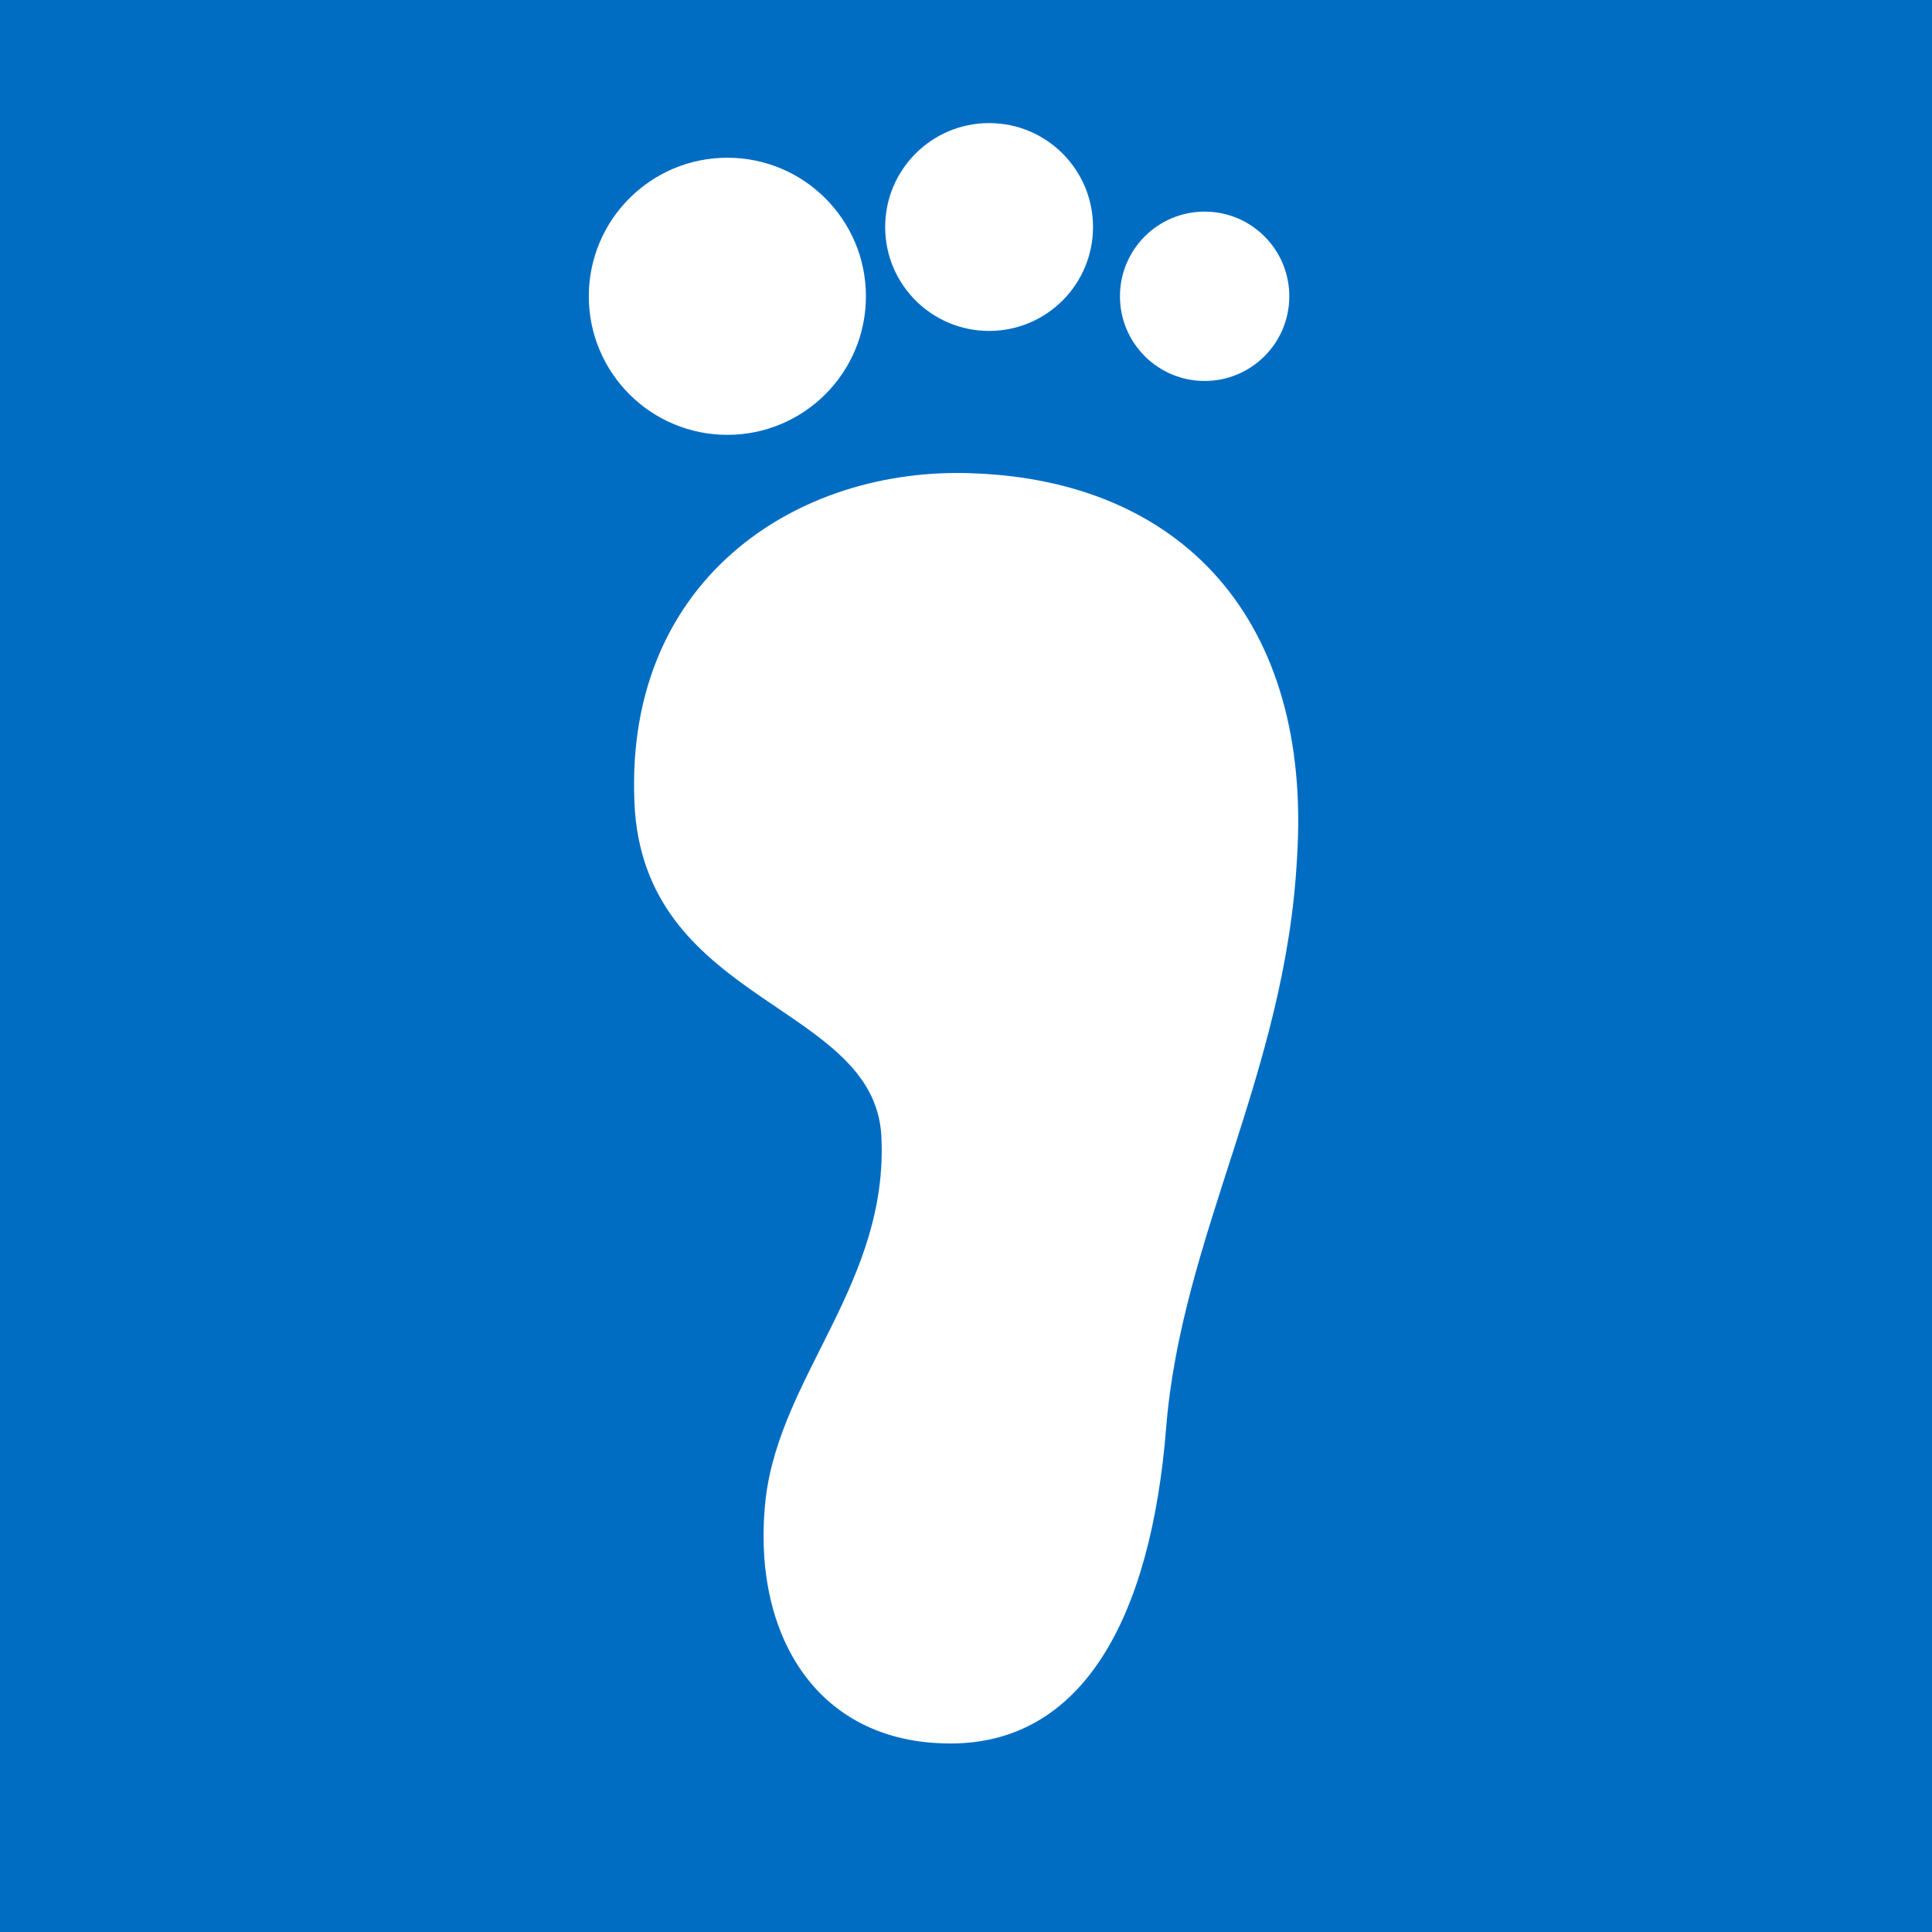
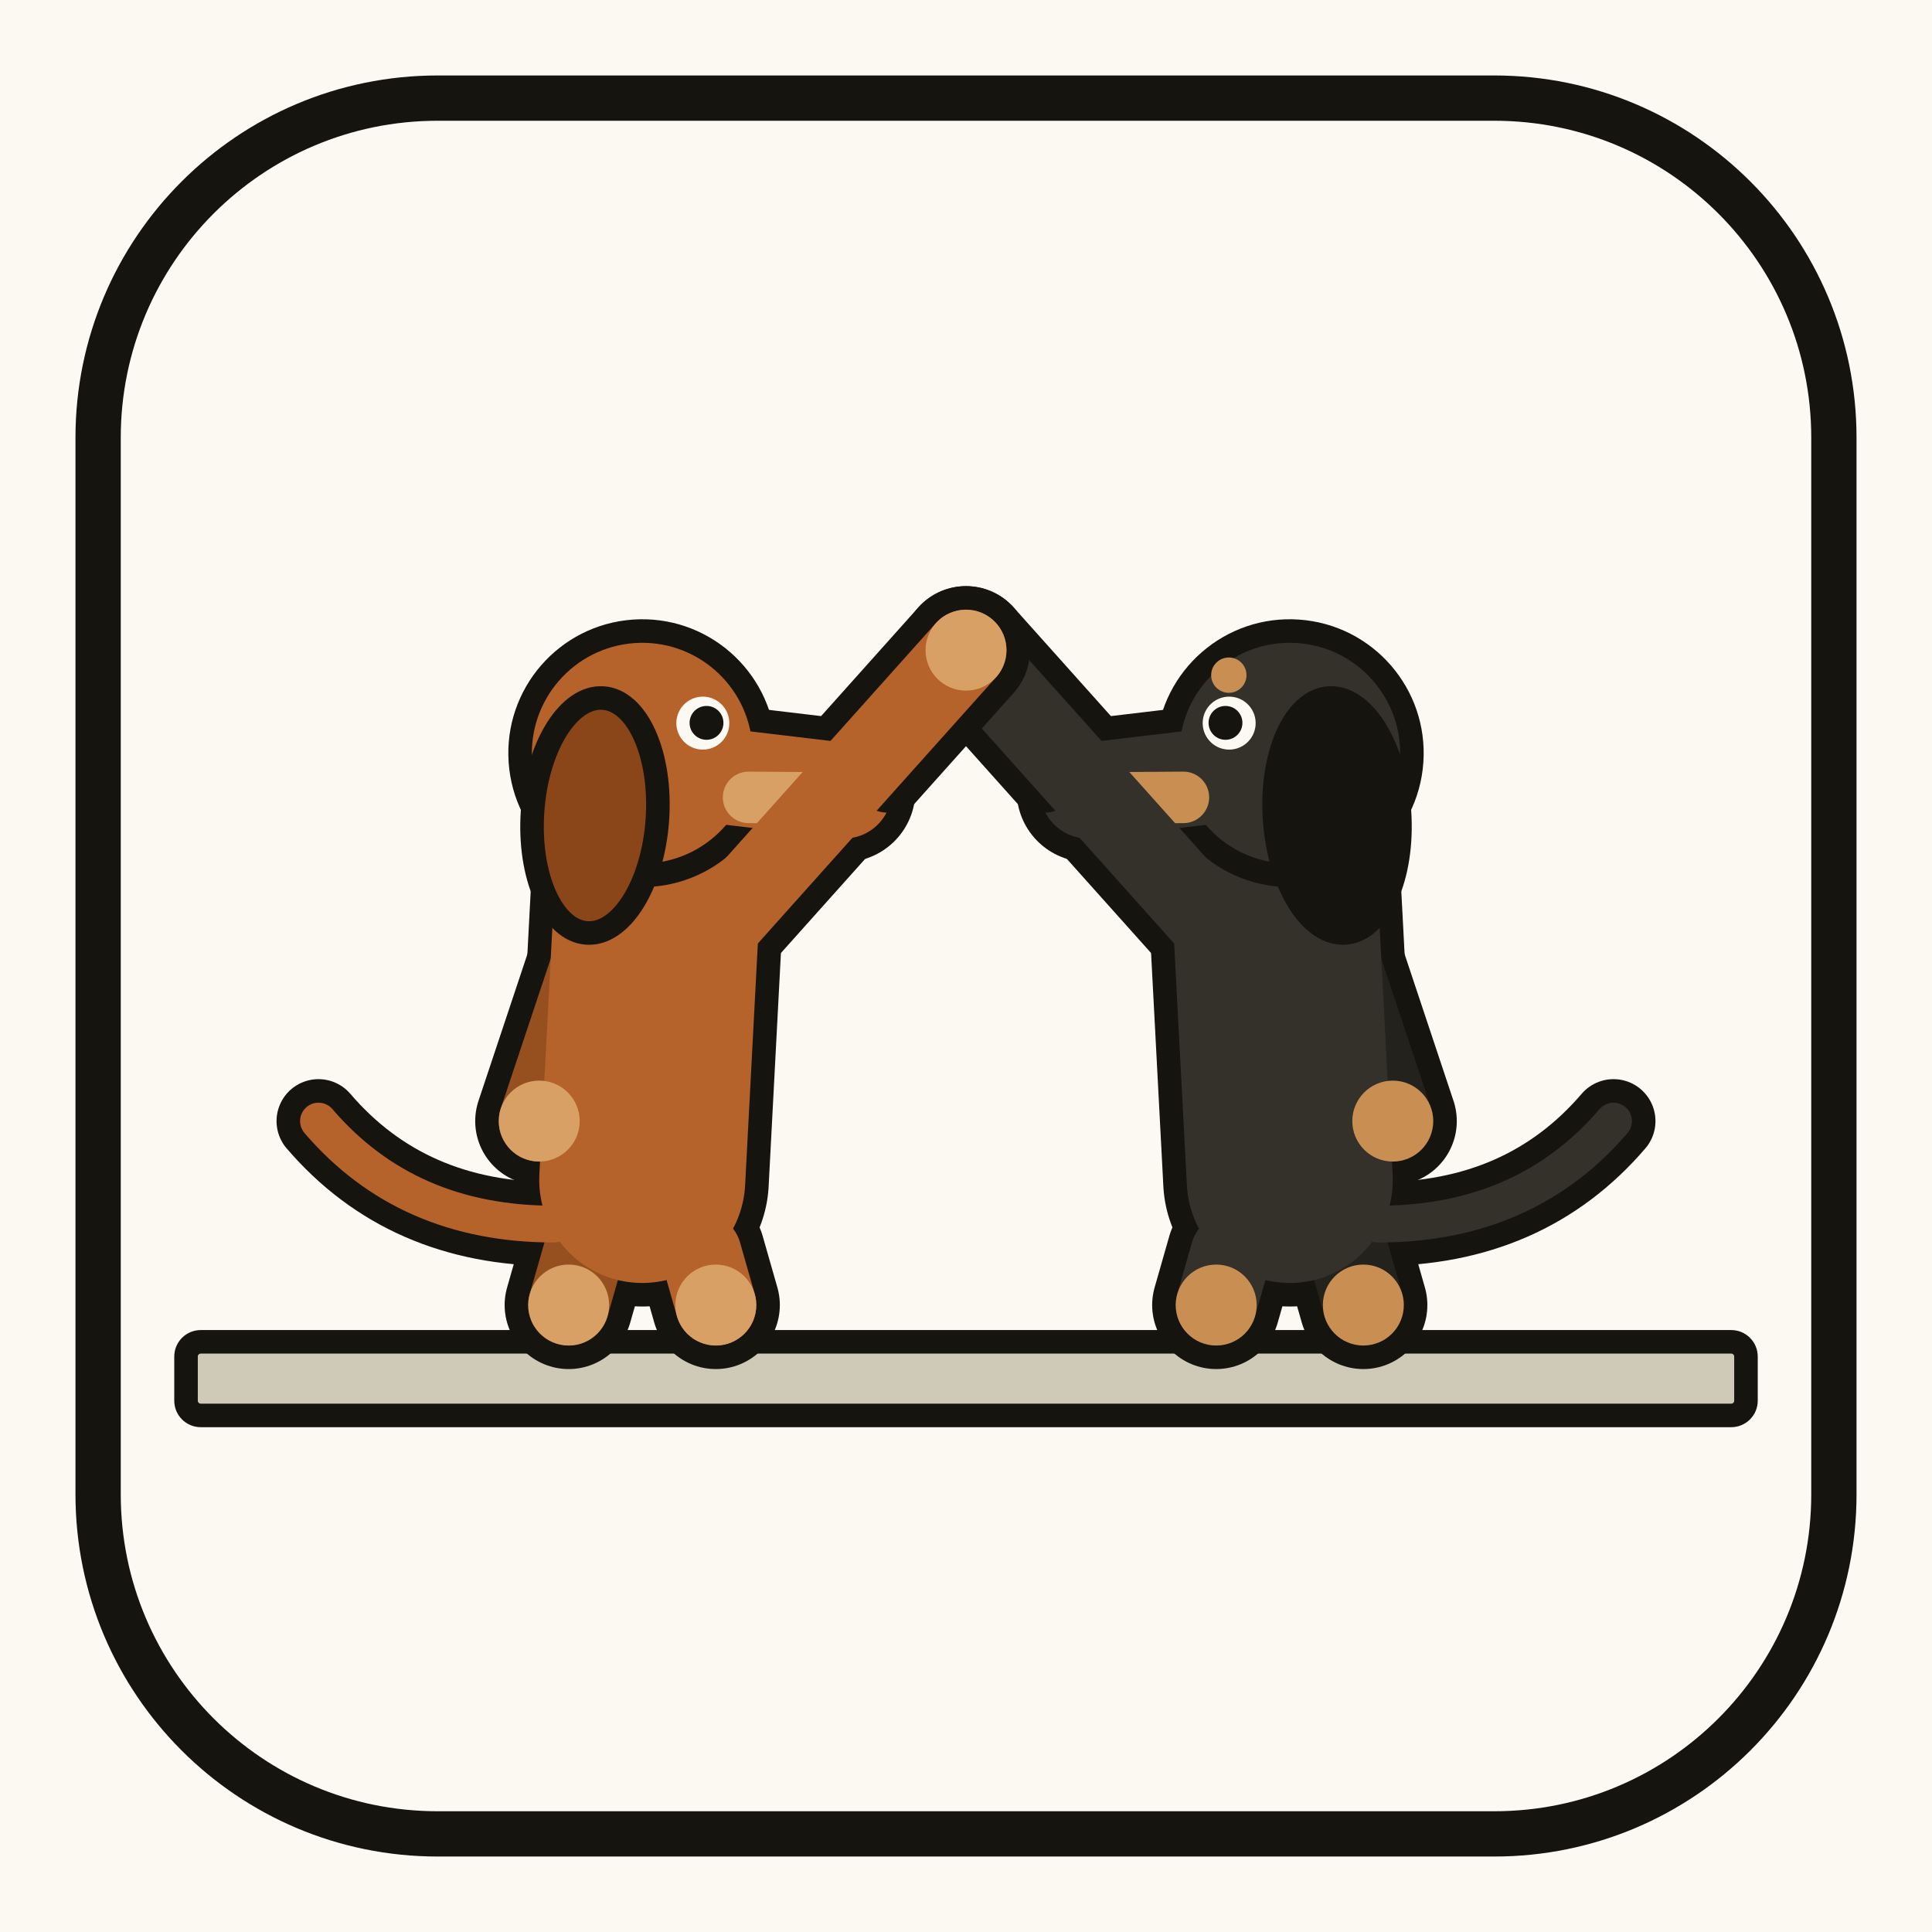
<svg xmlns="http://www.w3.org/2000/svg" viewBox="0 0 512 512">
-   <rect width="512" height="512" fill="#006dc3" />
-   <g fill="#ffffff" transform="translate(256 256) scale(1.02) translate(-266 -290)">
-     <g>
-       <path d="M180 250 C 176 190 222 160 268 162 C 322 164 356 200 352 262 C 349 318 322 360 318 410 C 314 460 296 492 262 492 C 226 492 210 462 214 428 C 218 396 246 372 244 334 C 242 300 184 300 180 250 Z" />
-       <circle cx="204" cy="116" r="36" />
-       <circle cx="272" cy="98" r="27" />
-       <circle cx="328" cy="116" r="22" />
+   <rect width="512" height="512" fill="#fbf9f2" />
+   <rect x="26" y="26" width="460" height="460" rx="90" fill="none" stroke="#16140f" stroke-width="12" />
+   <g transform="translate(256 262) scale(1.95) translate(-200 -74)">
+     <rect x="94" y="122" width="212" height="10" rx="2" fill="#cfc9b8" stroke="#16140f" stroke-width="3.2" />
+     <g transform="translate(144 0)">
+       <path d="M108 110 L110 117" fill="none" stroke="#16140f" stroke-width="17.4" stroke-linecap="round" stroke-linejoin="round" />
+       <path d="M106 68 L114 92" fill="none" stroke="#16140f" stroke-width="17.4" stroke-linecap="round" stroke-linejoin="round" />
+       <path d="M92 110 L90 117" fill="none" stroke="#16140f" stroke-width="17.4" stroke-linecap="round" stroke-linejoin="round" />
+       <path d="M90 66 L56 28" fill="none" stroke="#16140f" stroke-width="17.4" stroke-linecap="round" stroke-linejoin="round" />
+       <path d="M112 106 Q132 106 144 92" fill="none" stroke="#16140f" stroke-width="11.4" stroke-linecap="round" stroke-linejoin="round" />
+       <path d="M100 100 L98 62" fill="none" stroke="#16140f" stroke-width="34.4" stroke-linecap="round" stroke-linejoin="round" />
+       <path d="M108 110 L110 117" fill="none" stroke="#24221d" stroke-width="11" stroke-linecap="round" stroke-linejoin="round" />
+       <path d="M106 68 L114 92" fill="none" stroke="#24221d" stroke-width="11" stroke-linecap="round" stroke-linejoin="round" />
+       <path d="M112 106 Q132 106 144 92" fill="none" stroke="#34312b" stroke-width="5" stroke-linecap="round" stroke-linejoin="round" />
+       <path d="M100 100 L98 62" fill="none" stroke="#34312b" stroke-width="28" stroke-linecap="round" stroke-linejoin="round" />
+       <path d="M92 110 L90 117" fill="none" stroke="#34312b" stroke-width="11" stroke-linecap="round" stroke-linejoin="round" />
+       <circle cx="110" cy="117" r="5.5" fill="#c98f52" />
+       <circle cx="114" cy="92" r="5.5" fill="#c98f52" />
+       <circle cx="90" cy="117" r="5.5" fill="#c98f52" />
+       <g transform="translate(100 42) rotate(4)">
+         <circle r="18.2" fill="#16140f" />
+         <path d="M-6 3 L-27 7" fill="none" stroke="#16140f" stroke-width="19.4" stroke-linecap="round" stroke-linejoin="round" />
+         <circle r="15" fill="#34312b" />
+         <path d="M-6 3 L-27 7" fill="none" stroke="#34312b" stroke-width="13" stroke-linecap="round" stroke-linejoin="round" />
+         <path d="M-14 7 L-27 8" fill="none" stroke="#c98f52" stroke-width="7" stroke-linecap="round" stroke-linejoin="round" />
+         <circle cx="-33" cy="6" r="4.4" fill="#16140f" />
+         <circle cx="-8.5" cy="-3.5" r="3.6" fill="#fbf9f2" />
+         <circle cx="-9" cy="-3.5" r="2.3" fill="#16140f" />
+         <circle cx="-9" cy="-10" r="2.4" fill="#c98f52" />
+         <ellipse cx="7" cy="8" rx="8.5" ry="16" transform="rotate(-8 7 8)" fill="#16140f" stroke="#16140f" stroke-width="3.2" />
+       </g>
+       <path d="M90 66 L56 28" fill="none" stroke="#34312b" stroke-width="11" stroke-linecap="round" stroke-linejoin="round" />
+       <circle cx="56" cy="28" r="5.5" fill="#c98f52" />
+     </g>
+     <g transform="translate(256 0) scale(-1 1)">
+       <path d="M108 110 L110 117" fill="none" stroke="#16140f" stroke-width="17.4" stroke-linecap="round" stroke-linejoin="round" />
+       <path d="M106 68 L114 92" fill="none" stroke="#16140f" stroke-width="17.4" stroke-linecap="round" stroke-linejoin="round" />
+       <path d="M92 110 L90 117" fill="none" stroke="#16140f" stroke-width="17.4" stroke-linecap="round" stroke-linejoin="round" />
+       <path d="M90 66 L56 28" fill="none" stroke="#16140f" stroke-width="17.4" stroke-linecap="round" stroke-linejoin="round" />
+       <path d="M112 106 Q132 106 144 92" fill="none" stroke="#16140f" stroke-width="11.4" stroke-linecap="round" stroke-linejoin="round" />
+       <path d="M100 100 L98 62" fill="none" stroke="#16140f" stroke-width="34.4" stroke-linecap="round" stroke-linejoin="round" />
+       <path d="M108 110 L110 117" fill="none" stroke="#96501f" stroke-width="11" stroke-linecap="round" stroke-linejoin="round" />
+       <path d="M106 68 L114 92" fill="none" stroke="#96501f" stroke-width="11" stroke-linecap="round" stroke-linejoin="round" />
+       <path d="M112 106 Q132 106 144 92" fill="none" stroke="#b5622b" stroke-width="5" stroke-linecap="round" stroke-linejoin="round" />
+       <path d="M100 100 L98 62" fill="none" stroke="#b5622b" stroke-width="28" stroke-linecap="round" stroke-linejoin="round" />
+       <path d="M92 110 L90 117" fill="none" stroke="#b5622b" stroke-width="11" stroke-linecap="round" stroke-linejoin="round" />
+       <circle cx="110" cy="117" r="5.5" fill="#d9a066" />
+       <circle cx="114" cy="92" r="5.5" fill="#d9a066" />
+       <circle cx="90" cy="117" r="5.5" fill="#d9a066" />
+       <g transform="translate(100 42) rotate(4)">
+         <circle r="18.2" fill="#16140f" />
+         <path d="M-6 3 L-27 7" fill="none" stroke="#16140f" stroke-width="19.4" stroke-linecap="round" stroke-linejoin="round" />
+         <circle r="15" fill="#b5622b" />
+         <path d="M-6 3 L-27 7" fill="none" stroke="#b5622b" stroke-width="13" stroke-linecap="round" stroke-linejoin="round" />
+         <path d="M-14 7 L-27 8" fill="none" stroke="#d9a066" stroke-width="7" stroke-linecap="round" stroke-linejoin="round" />
+         <circle cx="-33" cy="6" r="4.4" fill="#16140f" />
+         <circle cx="-8.5" cy="-3.5" r="3.6" fill="#fbf9f2" />
+         <circle cx="-9" cy="-3.5" r="2.3" fill="#16140f" />
+         <ellipse cx="7" cy="8" rx="8.5" ry="16" transform="rotate(-8 7 8)" fill="#8a4518" stroke="#16140f" stroke-width="3.2" />
+       </g>
+       <path d="M90 66 L56 28" fill="none" stroke="#b5622b" stroke-width="11" stroke-linecap="round" stroke-linejoin="round" />
+       <circle cx="56" cy="28" r="5.5" fill="#d9a066" />
    </g>
  </g>
</svg>
